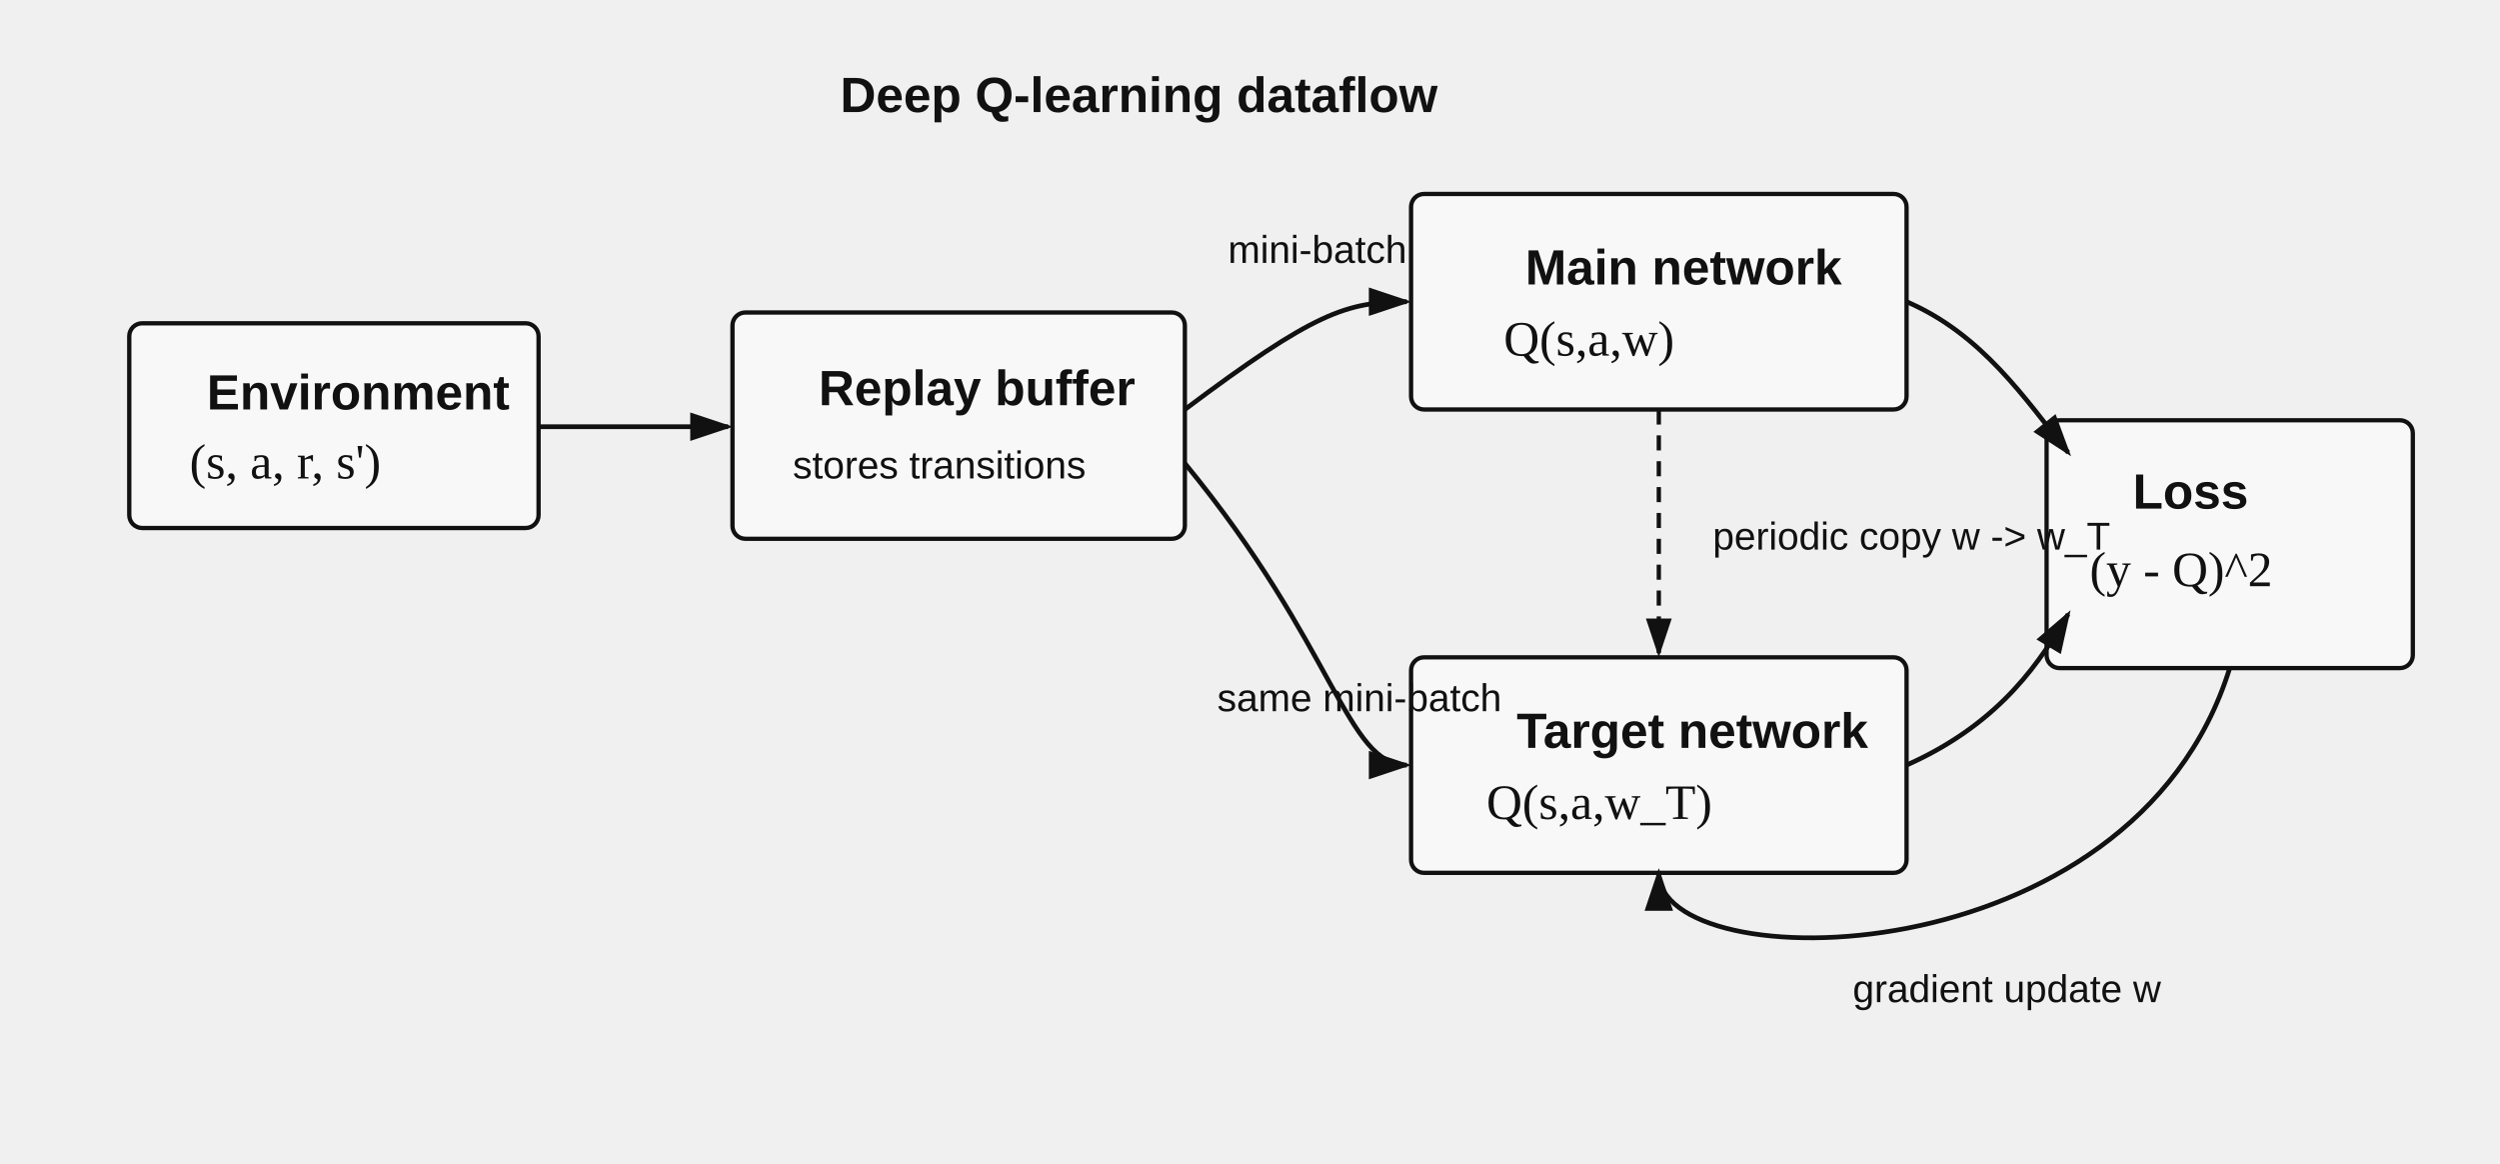
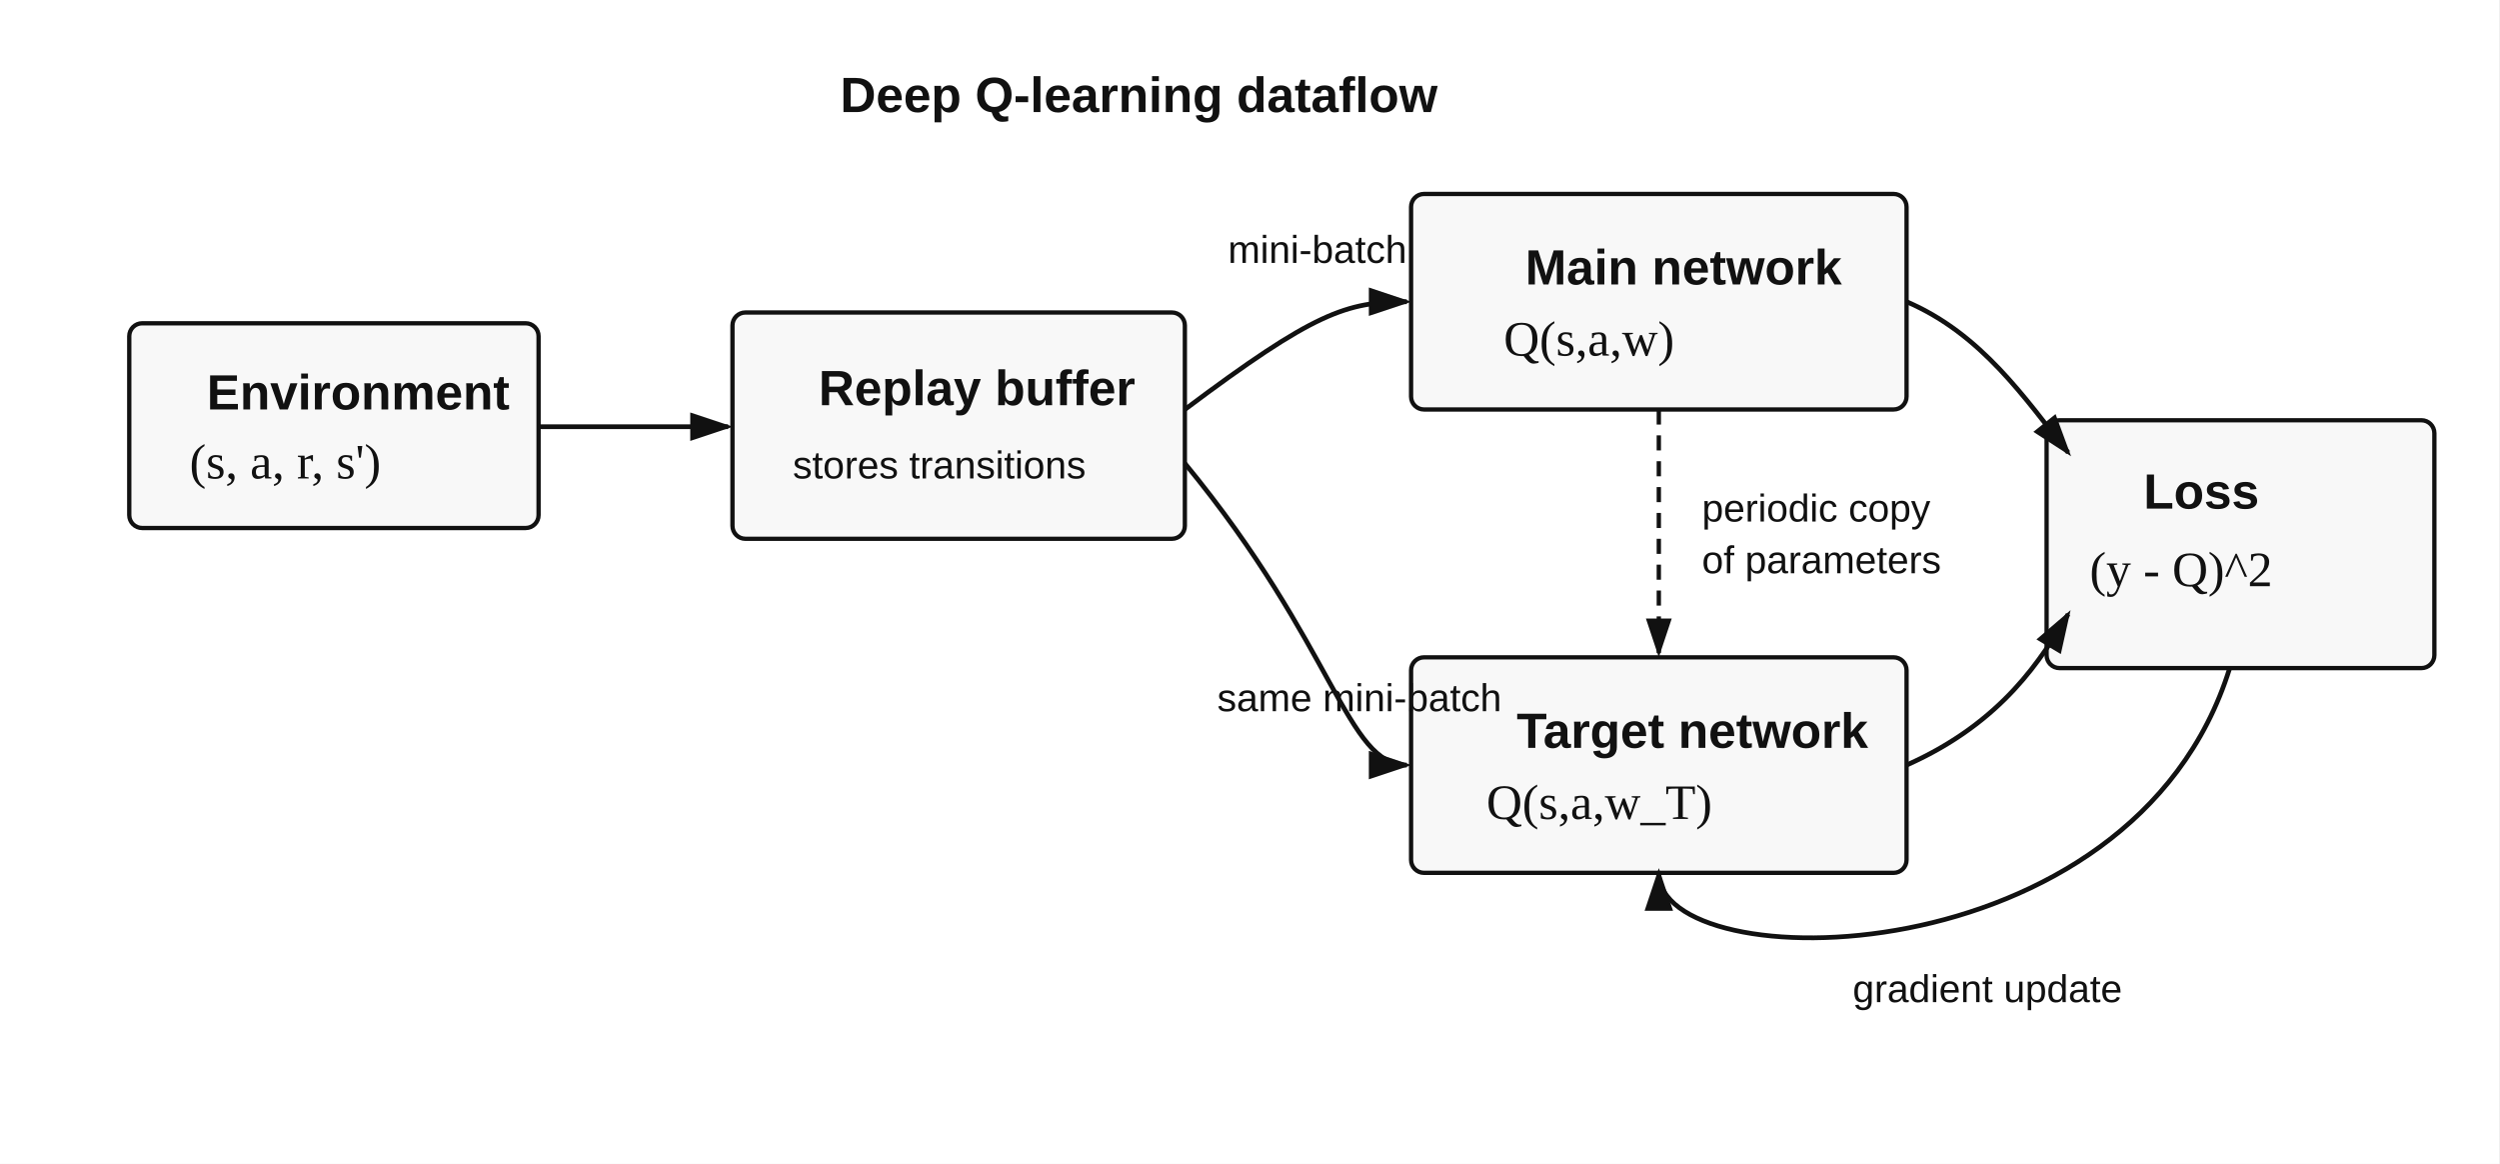
<svg xmlns="http://www.w3.org/2000/svg" width="1160" height="540" viewBox="0 0 1160 540" role="img" aria-label="DQN dataflow with replay buffer and target network">
  <defs>
    <marker id="arrow" markerWidth="10" markerHeight="10" refX="8" refY="3" orient="auto" markerUnits="strokeWidth">
      <path d="M0,0 L0,6 L9,3 z" fill="#111" />
    </marker>
    <style>
      .box { fill:#f8f8f8; stroke:#111; stroke-width:2; rx:6; }
      .text { font-family:Arial, Helvetica, sans-serif; fill:#111; font-size:23px; font-weight:700; }
      .small { font-family:Arial, Helvetica, sans-serif; fill:#111; font-size:18px; }
      .math { font-family:"Times New Roman", Times, serif; fill:#111; font-size:23px; }
      .line { stroke:#111; stroke-width:2.2; fill:none; marker-end:url(#arrow); }
      .dash { stroke:#111; stroke-width:2; fill:none; stroke-dasharray:7 5; marker-end:url(#arrow); }
    </style>
  </defs>
+   <rect width="100%" height="100%" fill="#fff" />
  <text x="390" y="52" class="text">Deep Q-learning dataflow</text>
  <rect x="60" y="150" width="190" height="95" class="box" />
  <text x="96" y="190" class="text">Environment</text>
  <text x="88" y="222" class="math">(s, a, r, s')</text>
  <rect x="340" y="145" width="210" height="105" class="box" />
  <text x="380" y="188" class="text">Replay buffer</text>
  <text x="368" y="222" class="small">stores transitions</text>
  <rect x="655" y="90" width="230" height="100" class="box" />
  <text x="708" y="132" class="text">Main network</text>
  <text x="698" y="165" class="math">Q(s,a,w)</text>
  <rect x="655" y="305" width="230" height="100" class="box" />
  <text x="704" y="347" class="text">Target network</text>
  <text x="690" y="380" class="math">Q(s,a,w_T)</text>
-   <rect x="950" y="195" width="170" height="115" class="box" />
-   <text x="990" y="236" class="text">Loss</text>
+   <rect x="950" y="195" width="180" height="115" class="box" />
+   <text x="995" y="236" class="text">Loss</text>
  <text x="970" y="272" class="math">(y - Q)^2</text>
  <path d="M250 198 L338 198" class="line" />
  <path d="M550 190 C610 145 625 140 653 140" class="line" />
  <text x="570" y="122" class="small">mini-batch</text>
  <path d="M550 215 C620 300 625 355 653 355" class="line" />
  <text x="565" y="330" class="small">same mini-batch</text>
  <path d="M885 140 C920 155 940 185 960 210" class="line" />
  <path d="M885 355 C930 335 948 305 960 285" class="line" />
  <path d="M1035 310 C990 455 770 455 770 405" class="line" />
-   <text x="860" y="465" class="small">gradient update w</text>
+   <text x="860" y="465" class="small">gradient update</text>
  <path d="M770 190 L770 303" class="dash" />
-   <text x="795" y="255" class="small">periodic copy w -&gt; w_T</text>
+   <text x="790" y="242" class="small">periodic copy</text>
+   <text x="790" y="266" class="small">of parameters</text>
</svg>
